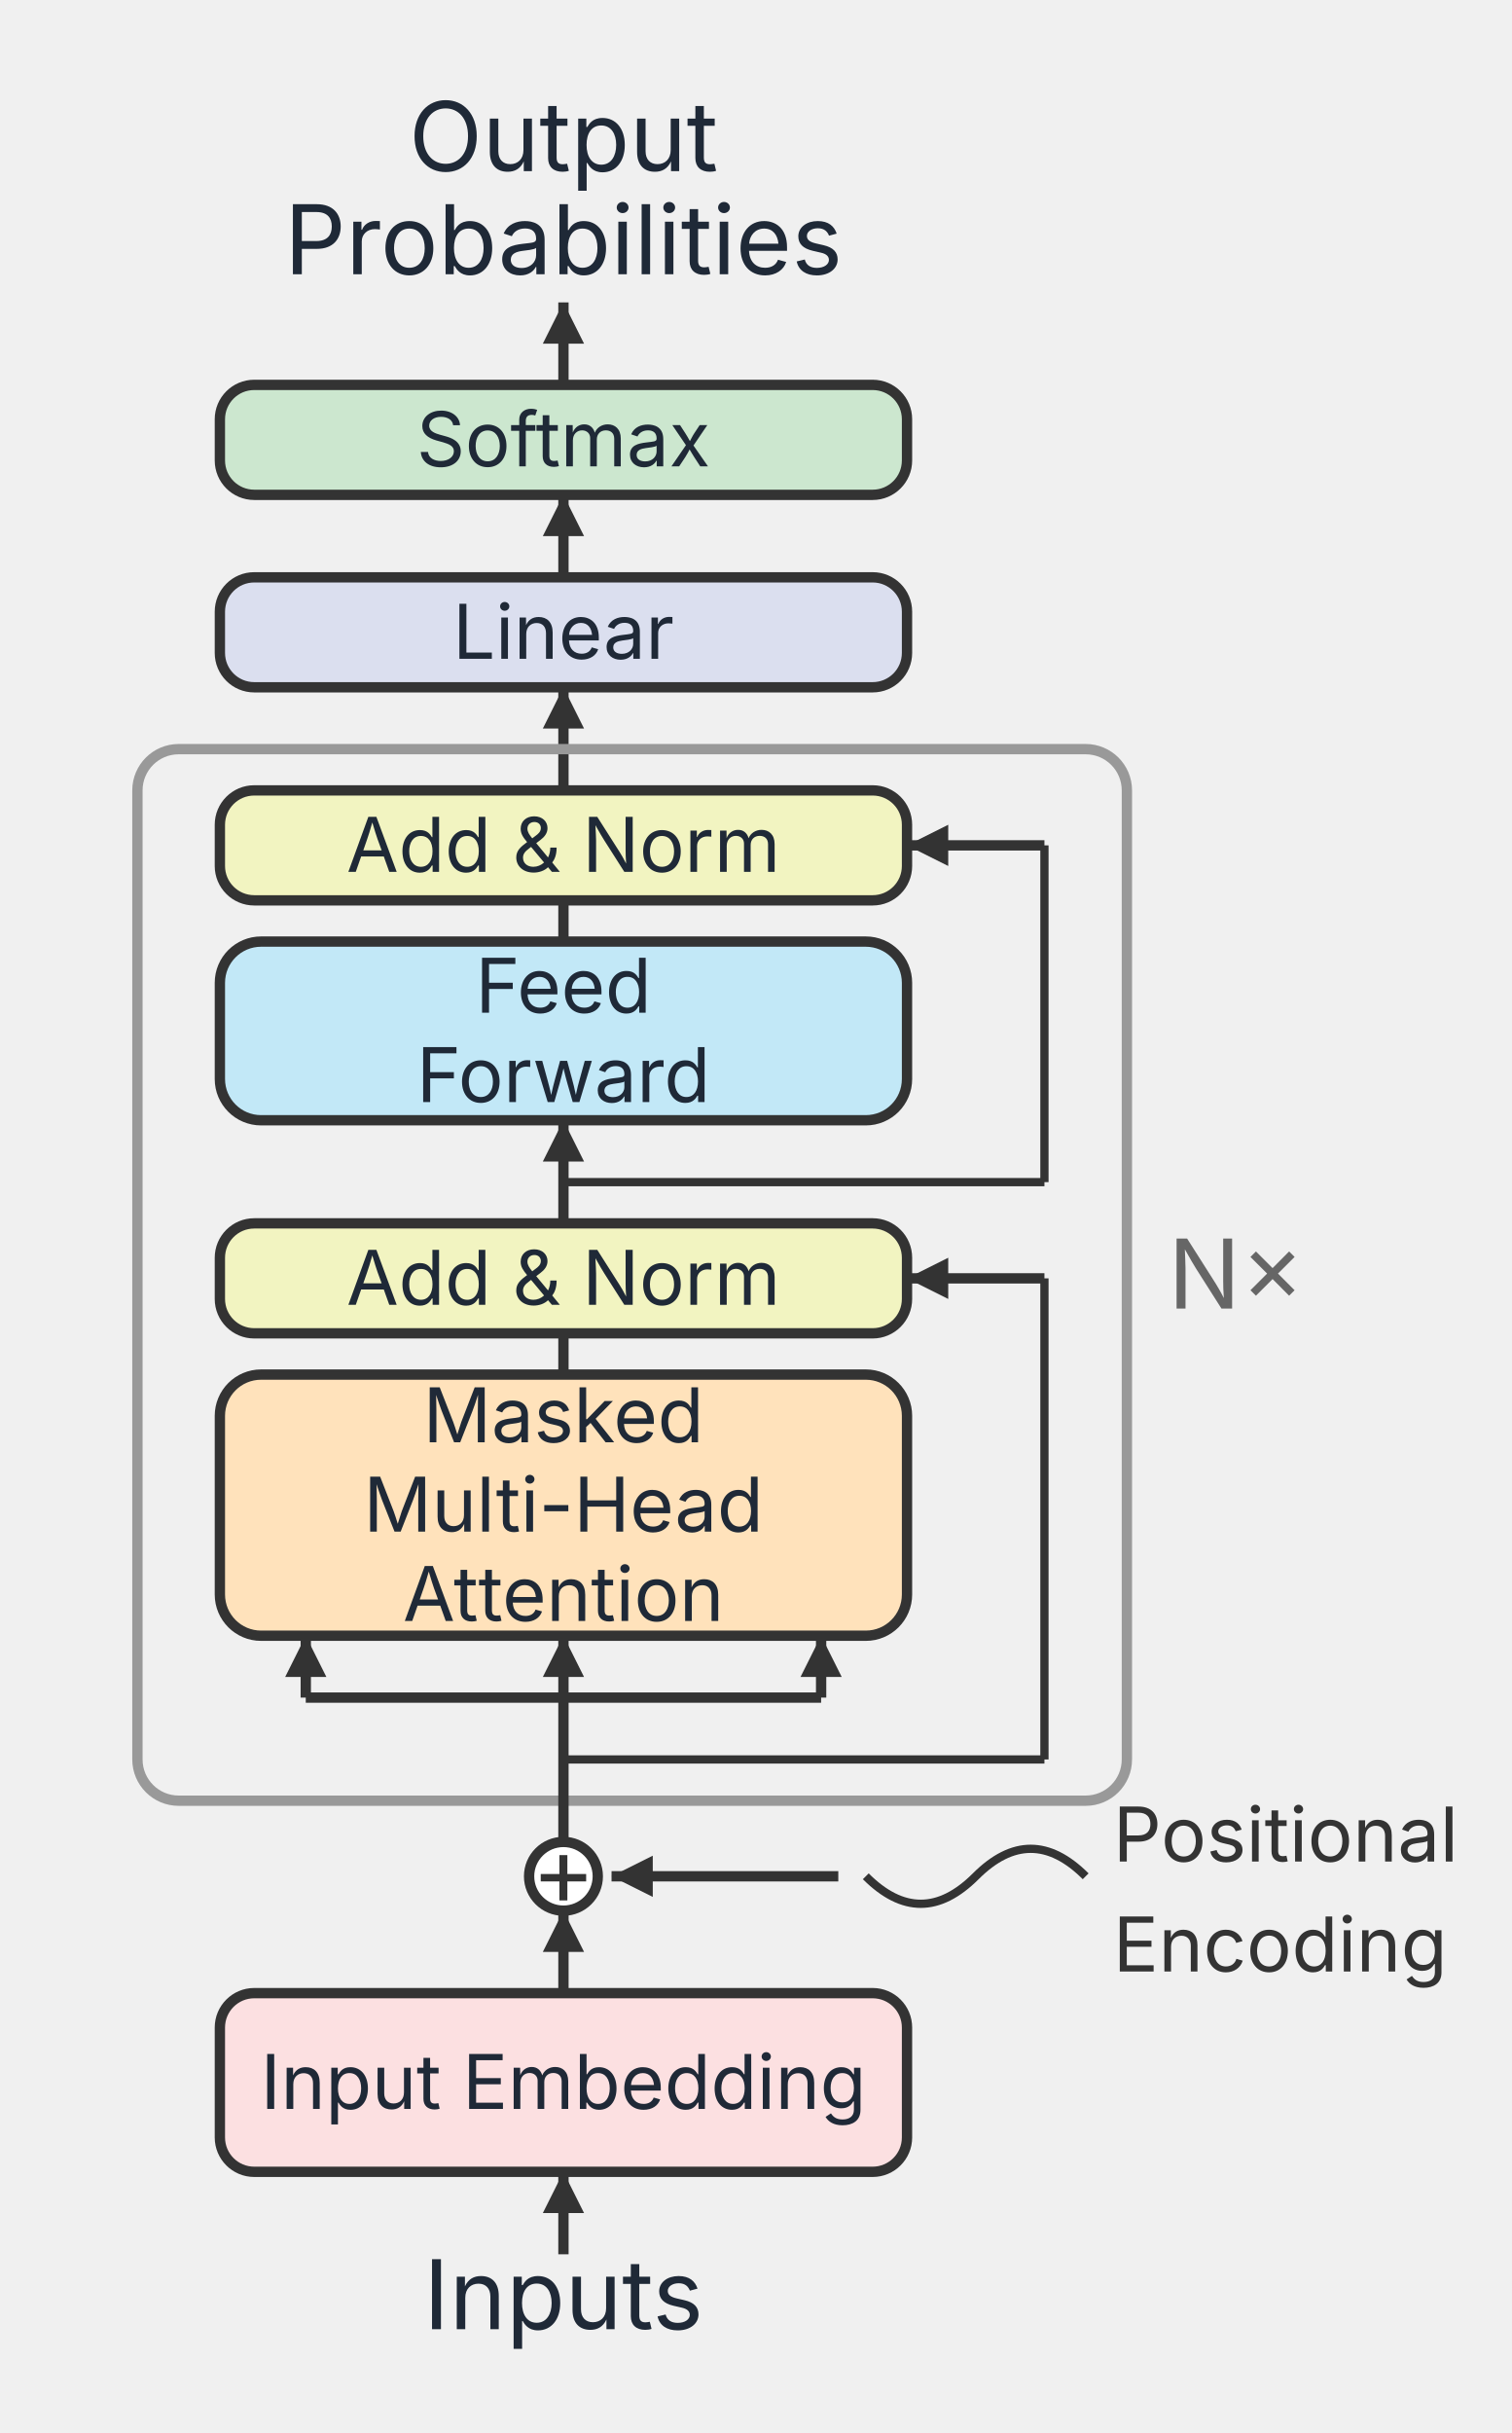
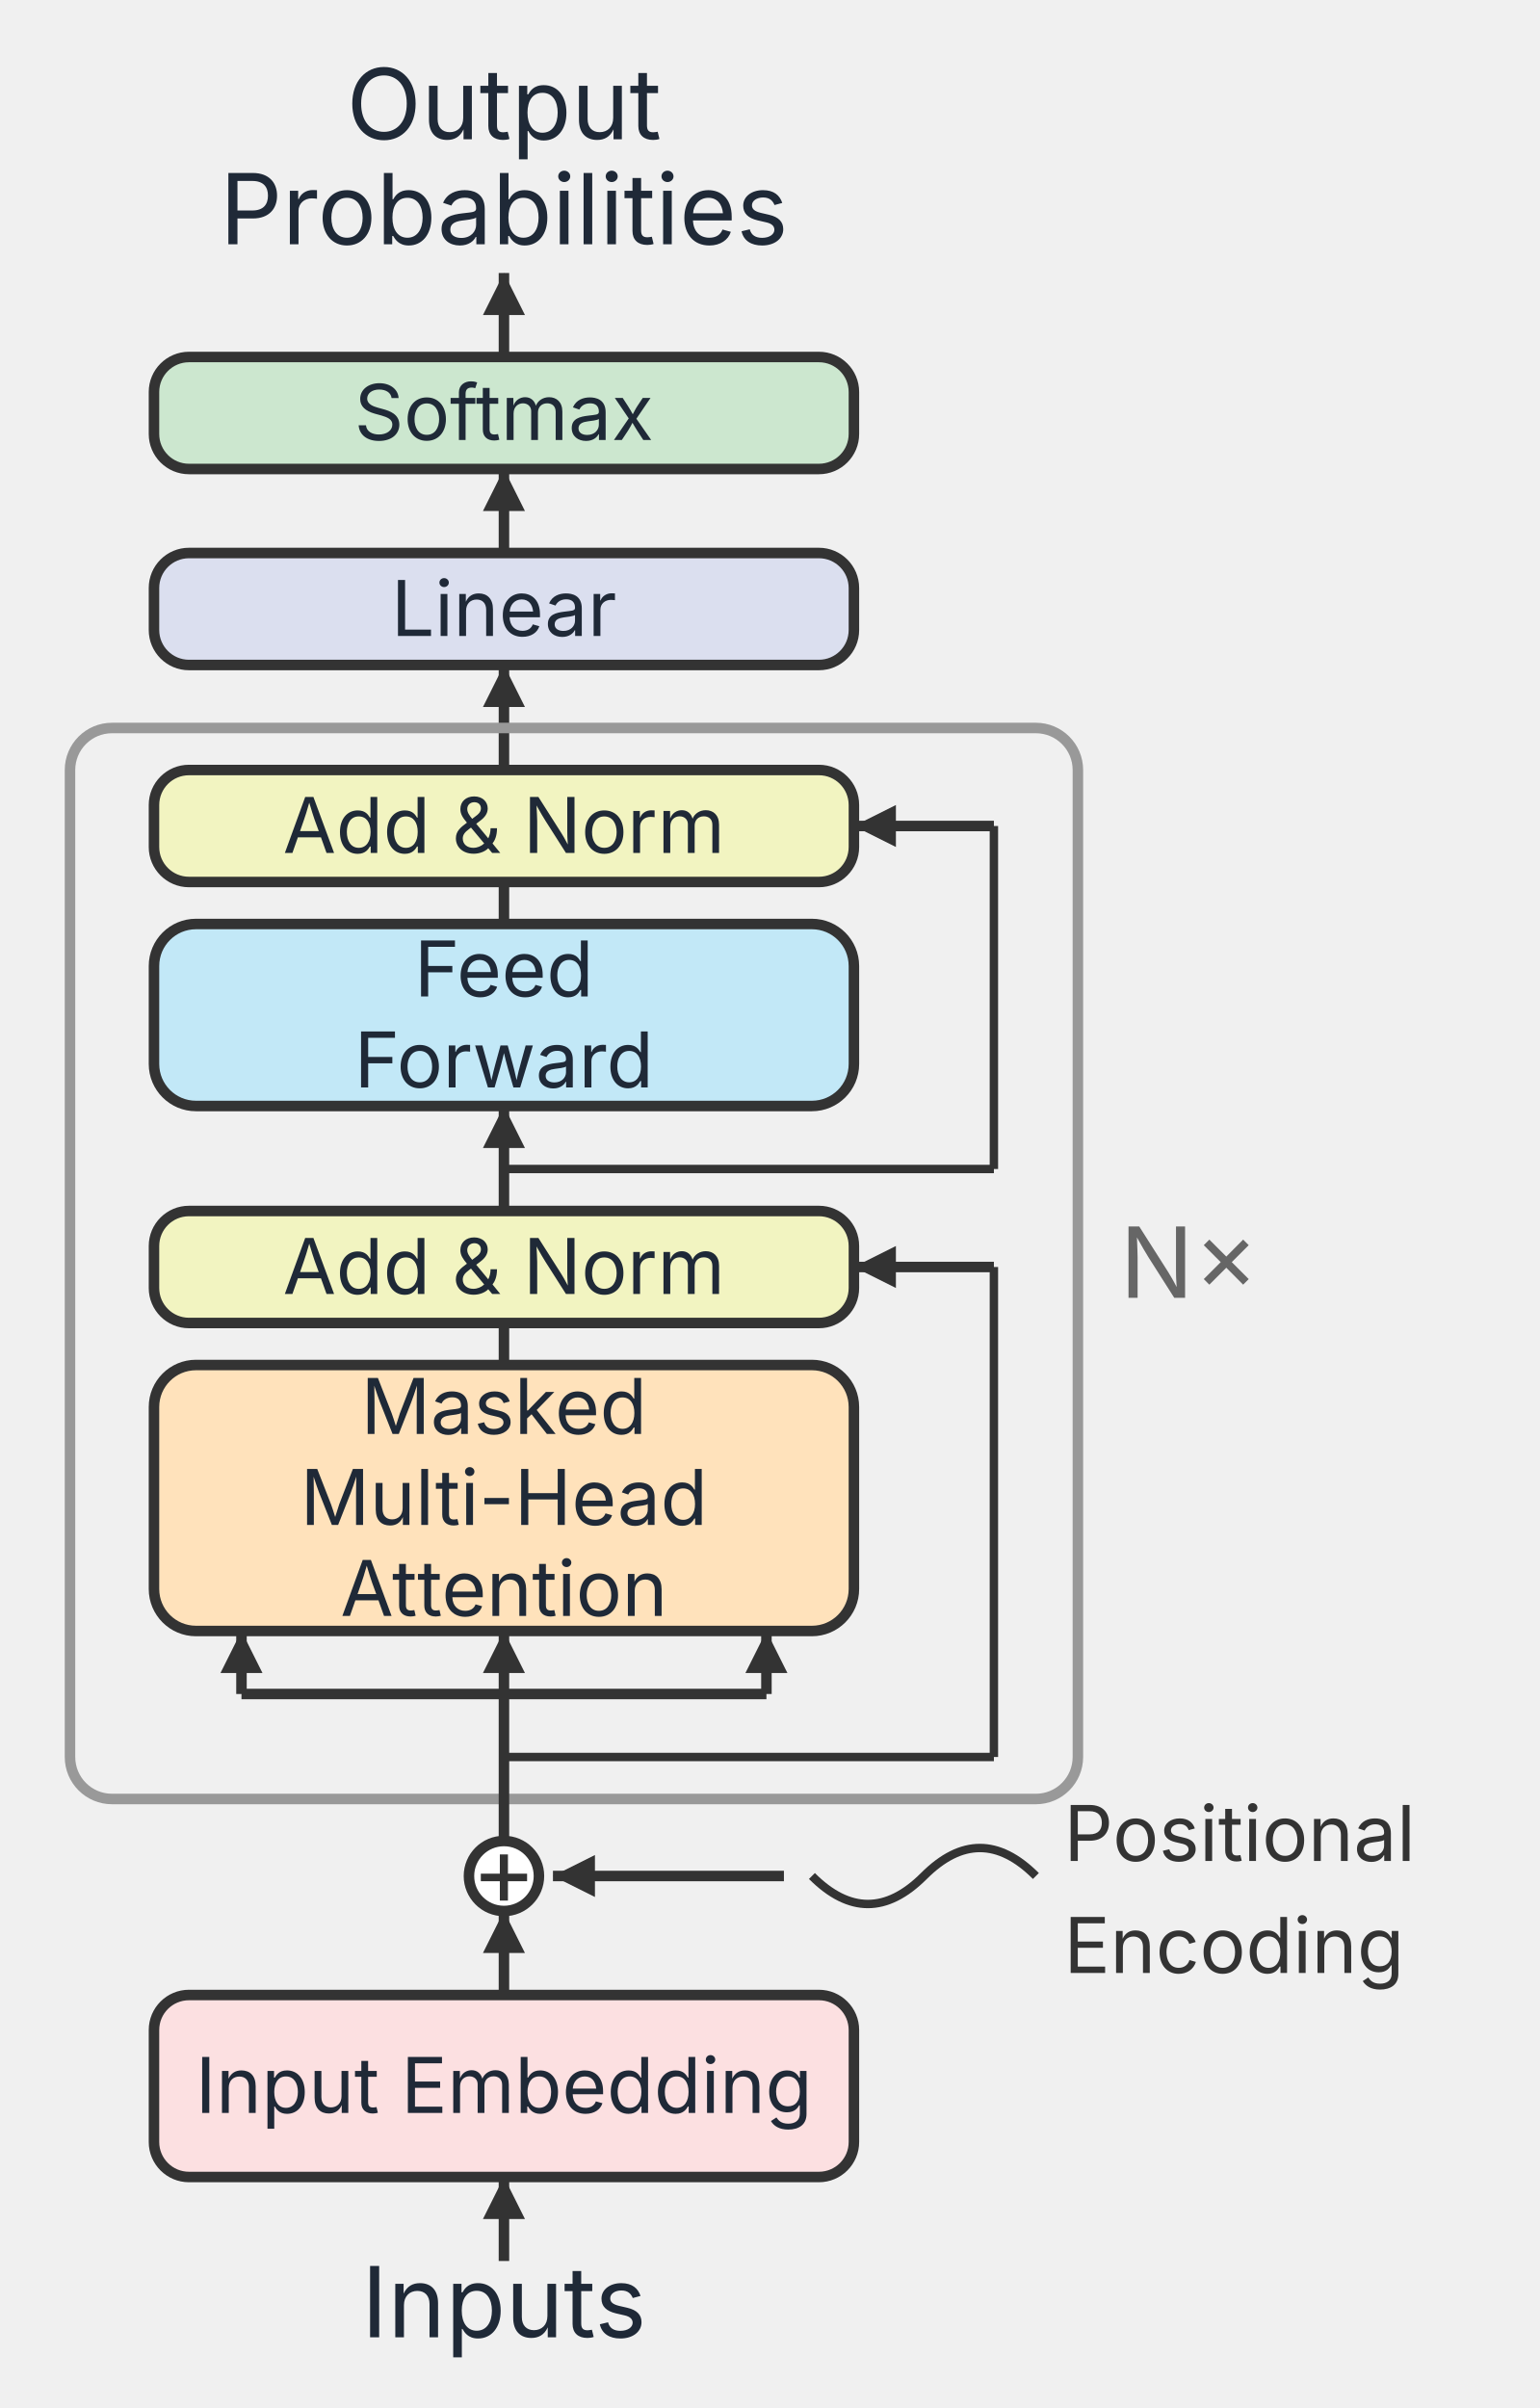
- <svg xmlns="http://www.w3.org/2000/svg" baseProfile="full" height="354.0px" version="1.1" viewBox="0 0 220 354.0" width="220px">
+ <svg xmlns="http://www.w3.org/2000/svg" baseProfile="full" height="344.0px" version="1.1" viewBox="0 0 220 344.0" width="220px">
  <defs>
    <marker id="arrowhead" markerHeight="4" markerWidth="4" orient="auto" refX="4" refY="2.0">
      <polygon fill="#374151" points="0,0 4,2.0 0,4" />
    </marker>
    <marker id="arrowhead_333333" markerHeight="4" markerWidth="4" orient="auto" refX="4" refY="2.0">
      <polygon fill="#333333" points="0,0 4,2.0 0,4" />
    </marker>
  </defs>
-   <text dy="0.35em" fill="#1F2937" font-family="Inter, Segoe UI, Helvetica, Arial, sans-serif" font-size="14px" text-anchor="middle" x="82.0" y="20">Output</text>
-   <text dy="0.35em" fill="#1F2937" font-family="Inter, Segoe UI, Helvetica, Arial, sans-serif" font-size="14px" text-anchor="middle" x="82.0" y="35">Probabilities</text>
-   <line marker-end="url(#arrowhead_333333)" stroke="#333333" stroke-width="1.5" x1="82.0" x2="82.0" y1="56" y2="44" />
-   <rect fill="#cce7cf" height="16" rx="5" ry="5" stroke="#333333" stroke-width="1.5" width="100" x="32.0" y="56" />
-   <text dy="0.35em" fill="#1F2937" font-family="Inter, Segoe UI, Helvetica, Arial, sans-serif" font-size="11px" text-anchor="middle" x="82.0" y="64.0">Softmax</text>
-   <line marker-end="url(#arrowhead_333333)" stroke="#333333" stroke-width="1.5" x1="82.0" x2="82.0" y1="84" y2="72" />
-   <rect fill="#dbdfef" height="16" rx="5" ry="5" stroke="#333333" stroke-width="1.5" width="100" x="32.0" y="84" />
-   <text dy="0.35em" fill="#1F2937" font-family="Inter, Segoe UI, Helvetica, Arial, sans-serif" font-size="11px" text-anchor="middle" x="82.0" y="92.0">Linear</text>
-   <line marker-end="url(#arrowhead_333333)" stroke="#333333" stroke-width="1.5" x1="82.0" x2="82.0" y1="115.0" y2="100" />
-   <rect fill="#f2f4c1" height="16" rx="5" ry="5" stroke="#333333" stroke-width="1.5" width="100" x="32.0" y="115.0" />
-   <text dy="0.35em" fill="#1F2937" font-family="Inter, Segoe UI, Helvetica, Arial, sans-serif" font-size="11px" text-anchor="middle" x="82.0" y="123.0">Add &amp; Norm</text>
-   <line stroke="#333333" stroke-width="1.5" x1="82.0" x2="82.0" y1="137.0" y2="131.0" />
-   <rect fill="#c2e8f7" height="26" rx="6" ry="6" stroke="#333333" stroke-width="1.5" width="100" x="32.0" y="137.0" />
-   <text dy="0.35em" fill="#1F2937" font-family="Inter, Segoe UI, Helvetica, Arial, sans-serif" font-size="11px" text-anchor="middle" x="82.0" y="143.5">Feed</text>
-   <text dy="0.35em" fill="#1F2937" font-family="Inter, Segoe UI, Helvetica, Arial, sans-serif" font-size="11px" text-anchor="middle" x="82.0" y="156.5">Forward</text>
-   <line stroke="#333333" stroke-width="1.2" x1="82.0" x2="152.0" y1="172.0" y2="172.0" />
-   <line stroke="#333333" stroke-width="1.2" x1="152.0" x2="152.0" y1="172.0" y2="123.0" />
-   <line marker-end="url(#arrowhead_333333)" stroke="#333333" stroke-width="1.5" x1="152.0" x2="132.0" y1="123.0" y2="123.0" />
-   <line marker-end="url(#arrowhead_333333)" stroke="#333333" stroke-width="1.5" x1="82.0" x2="82.0" y1="178.0" y2="163.0" />
-   <rect fill="#f2f4c1" height="16" rx="5" ry="5" stroke="#333333" stroke-width="1.5" width="100" x="32.0" y="178.0" />
-   <text dy="0.35em" fill="#1F2937" font-family="Inter, Segoe UI, Helvetica, Arial, sans-serif" font-size="11px" text-anchor="middle" x="82.0" y="186.0">Add &amp; Norm</text>
-   <line stroke="#333333" stroke-width="1.5" x1="82.0" x2="82.0" y1="200.0" y2="194.0" />
-   <rect fill="#ffe2bb" height="38" rx="6" ry="6" stroke="#333333" stroke-width="1.5" width="100" x="32.0" y="200.0" />
-   <text dy="0.35em" fill="#1F2937" font-family="Inter, Segoe UI, Helvetica, Arial, sans-serif" font-size="11px" text-anchor="middle" x="82.0" y="206.0">Masked</text>
-   <text dy="0.35em" fill="#1F2937" font-family="Inter, Segoe UI, Helvetica, Arial, sans-serif" font-size="11px" text-anchor="middle" x="82.0" y="219.0">Multi-Head</text>
-   <text dy="0.35em" fill="#1F2937" font-family="Inter, Segoe UI, Helvetica, Arial, sans-serif" font-size="11px" text-anchor="middle" x="82.0" y="232.0">Attention</text>
-   <line stroke="#333333" stroke-width="1.5" x1="82.0" x2="44.5" y1="247.0" y2="247.0" />
-   <line stroke="#333333" stroke-width="1.5" x1="82.0" x2="119.5" y1="247.0" y2="247.0" />
-   <line marker-end="url(#arrowhead_333333)" stroke="#333333" stroke-width="1.5" x1="44.5" x2="44.5" y1="247.0" y2="238.0" />
-   <line marker-end="url(#arrowhead_333333)" stroke="#333333" stroke-width="1.5" x1="119.5" x2="119.5" y1="247.0" y2="238.0" />
-   <line stroke="#333333" stroke-width="1.2" x1="82.0" x2="152.0" y1="256.0" y2="256.0" />
-   <line stroke="#333333" stroke-width="1.2" x1="152.0" x2="152.0" y1="256.0" y2="186.0" />
-   <line marker-end="url(#arrowhead_333333)" stroke="#333333" stroke-width="1.5" x1="152.0" x2="132.0" y1="186.0" y2="186.0" />
-   <rect fill="none" height="153.0" rx="6" stroke="#999" stroke-width="1.5" width="144" x="20.0" y="109.0" />
-   <text dy="0.35em" fill="#666666" font-family="Inter, Segoe UI, Helvetica, Arial, sans-serif" font-size="14px" text-anchor="start" x="170.0" y="185.5">N×</text>
-   <line marker-end="url(#arrowhead_333333)" stroke="#333333" stroke-width="1.5" x1="82.0" x2="82.0" y1="268.0" y2="238.0" />
-   <circle cx="82.0" cy="273.0" fill="white" r="5" stroke="#333333" stroke-width="1.5" />
-   <text dy="0.3em" fill="#333333" font-family="Inter, Segoe UI, Helvetica, Arial, sans-serif" font-size="14px" text-anchor="middle" x="82.0" y="273.0">+</text>
-   <text dy="0.35em" fill="#333333" font-family="Inter, Segoe UI, Helvetica, Arial, sans-serif" font-size="11px" text-anchor="start" x="162.0" y="267.0">Positional</text>
-   <text dy="0.35em" fill="#333333" font-family="Inter, Segoe UI, Helvetica, Arial, sans-serif" font-size="11px" text-anchor="start" x="162.0" y="283.0">Encoding</text>
-   <path d="M158.0,273.0 q-8,-8 -16,0 q-8,8 -16,0" fill="none" stroke="#333333" stroke-width="1.2" />
-   <line marker-end="url(#arrowhead_333333)" stroke="#333333" stroke-width="1.5" x1="122.0" x2="89.0" y1="273.0" y2="273.0" />
-   <line marker-end="url(#arrowhead_333333)" stroke="#333333" stroke-width="1.5" x1="82.0" x2="82.0" y1="290.0" y2="278.0" />
-   <rect fill="#fce0e1" height="26" rx="5" ry="5" stroke="#333333" stroke-width="1.5" width="100" x="32.0" y="290.0" />
-   <text dy="0.35em" fill="#1F2937" font-family="Inter, Segoe UI, Helvetica, Arial, sans-serif" font-size="11px" text-anchor="middle" x="82.0" y="303.0">Input Embedding</text>
-   <line marker-end="url(#arrowhead_333333)" stroke="#333333" stroke-width="1.5" x1="82.0" x2="82.0" y1="328.0" y2="316.0" />
-   <text dy="0.35em" fill="#1F2937" font-family="Inter, Segoe UI, Helvetica, Arial, sans-serif" font-size="14px" text-anchor="middle" x="82.0" y="334.0">Inputs</text>
+   <text dy="0.35em" fill="#1F2937" font-family="Inter, Segoe UI, Helvetica, Arial, sans-serif" font-size="14px" text-anchor="middle" x="72.0" y="15">Output</text>
+   <text dy="0.35em" fill="#1F2937" font-family="Inter, Segoe UI, Helvetica, Arial, sans-serif" font-size="14px" text-anchor="middle" x="72.0" y="30">Probabilities</text>
+   <line marker-end="url(#arrowhead_333333)" stroke="#333333" stroke-width="1.5" x1="72.0" x2="72.0" y1="51" y2="39" />
+   <rect fill="#cce7cf" height="16" rx="5" ry="5" stroke="#333333" stroke-width="1.5" width="100" x="22.0" y="51" />
+   <text dy="0.35em" fill="#1F2937" font-family="Inter, Segoe UI, Helvetica, Arial, sans-serif" font-size="11px" text-anchor="middle" x="72.0" y="59.0">Softmax</text>
+   <line marker-end="url(#arrowhead_333333)" stroke="#333333" stroke-width="1.5" x1="72.0" x2="72.0" y1="79" y2="67" />
+   <rect fill="#dbdfef" height="16" rx="5" ry="5" stroke="#333333" stroke-width="1.5" width="100" x="22.0" y="79" />
+   <text dy="0.35em" fill="#1F2937" font-family="Inter, Segoe UI, Helvetica, Arial, sans-serif" font-size="11px" text-anchor="middle" x="72.0" y="87.0">Linear</text>
+   <line marker-end="url(#arrowhead_333333)" stroke="#333333" stroke-width="1.5" x1="72.0" x2="72.0" y1="110.0" y2="95" />
+   <rect fill="#f2f4c1" height="16" rx="5" ry="5" stroke="#333333" stroke-width="1.5" width="100" x="22.0" y="110.0" />
+   <text dy="0.35em" fill="#1F2937" font-family="Inter, Segoe UI, Helvetica, Arial, sans-serif" font-size="11px" text-anchor="middle" x="72.0" y="118.0">Add &amp; Norm</text>
+   <line stroke="#333333" stroke-width="1.5" x1="72.0" x2="72.0" y1="132.0" y2="126.0" />
+   <rect fill="#c2e8f7" height="26" rx="6" ry="6" stroke="#333333" stroke-width="1.5" width="100" x="22.0" y="132.0" />
+   <text dy="0.35em" fill="#1F2937" font-family="Inter, Segoe UI, Helvetica, Arial, sans-serif" font-size="11px" text-anchor="middle" x="72.0" y="138.5">Feed</text>
+   <text dy="0.35em" fill="#1F2937" font-family="Inter, Segoe UI, Helvetica, Arial, sans-serif" font-size="11px" text-anchor="middle" x="72.0" y="151.5">Forward</text>
+   <line stroke="#333333" stroke-width="1.2" x1="72.0" x2="142.0" y1="167.0" y2="167.0" />
+   <line stroke="#333333" stroke-width="1.2" x1="142.0" x2="142.0" y1="167.0" y2="118.0" />
+   <line marker-end="url(#arrowhead_333333)" stroke="#333333" stroke-width="1.5" x1="142.0" x2="122.0" y1="118.0" y2="118.0" />
+   <line marker-end="url(#arrowhead_333333)" stroke="#333333" stroke-width="1.5" x1="72.0" x2="72.0" y1="173.0" y2="158.0" />
+   <rect fill="#f2f4c1" height="16" rx="5" ry="5" stroke="#333333" stroke-width="1.5" width="100" x="22.0" y="173.0" />
+   <text dy="0.35em" fill="#1F2937" font-family="Inter, Segoe UI, Helvetica, Arial, sans-serif" font-size="11px" text-anchor="middle" x="72.0" y="181.0">Add &amp; Norm</text>
+   <line stroke="#333333" stroke-width="1.5" x1="72.0" x2="72.0" y1="195.0" y2="189.0" />
+   <rect fill="#ffe2bb" height="38" rx="6" ry="6" stroke="#333333" stroke-width="1.5" width="100" x="22.0" y="195.0" />
+   <text dy="0.35em" fill="#1F2937" font-family="Inter, Segoe UI, Helvetica, Arial, sans-serif" font-size="11px" text-anchor="middle" x="72.0" y="201.0">Masked</text>
+   <text dy="0.35em" fill="#1F2937" font-family="Inter, Segoe UI, Helvetica, Arial, sans-serif" font-size="11px" text-anchor="middle" x="72.0" y="214.0">Multi-Head</text>
+   <text dy="0.35em" fill="#1F2937" font-family="Inter, Segoe UI, Helvetica, Arial, sans-serif" font-size="11px" text-anchor="middle" x="72.0" y="227.0">Attention</text>
+   <line stroke="#333333" stroke-width="1.5" x1="72.0" x2="34.5" y1="242.0" y2="242.0" />
+   <line stroke="#333333" stroke-width="1.5" x1="72.0" x2="109.5" y1="242.0" y2="242.0" />
+   <line marker-end="url(#arrowhead_333333)" stroke="#333333" stroke-width="1.5" x1="34.5" x2="34.5" y1="242.0" y2="233.0" />
+   <line marker-end="url(#arrowhead_333333)" stroke="#333333" stroke-width="1.5" x1="109.5" x2="109.5" y1="242.0" y2="233.0" />
+   <line stroke="#333333" stroke-width="1.2" x1="72.0" x2="142.0" y1="251.0" y2="251.0" />
+   <line stroke="#333333" stroke-width="1.2" x1="142.0" x2="142.0" y1="251.0" y2="181.0" />
+   <line marker-end="url(#arrowhead_333333)" stroke="#333333" stroke-width="1.5" x1="142.0" x2="122.0" y1="181.0" y2="181.0" />
+   <rect fill="none" height="153.0" rx="6" stroke="#999" stroke-width="1.5" width="144" x="10.0" y="104.0" />
+   <text dy="0.35em" fill="#666666" font-family="Inter, Segoe UI, Helvetica, Arial, sans-serif" font-size="14px" text-anchor="start" x="160.0" y="180.5">N×</text>
+   <line marker-end="url(#arrowhead_333333)" stroke="#333333" stroke-width="1.5" x1="72.0" x2="72.0" y1="263.0" y2="233.0" />
+   <circle cx="72.0" cy="268.0" fill="white" r="5" stroke="#333333" stroke-width="1.5" />
+   <text dy="0.3em" fill="#333333" font-family="Inter, Segoe UI, Helvetica, Arial, sans-serif" font-size="14px" text-anchor="middle" x="72.0" y="268.0">+</text>
+   <text dy="0.35em" fill="#333333" font-family="Inter, Segoe UI, Helvetica, Arial, sans-serif" font-size="11px" text-anchor="start" x="152.0" y="262.0">Positional</text>
+   <text dy="0.35em" fill="#333333" font-family="Inter, Segoe UI, Helvetica, Arial, sans-serif" font-size="11px" text-anchor="start" x="152.0" y="278.0">Encoding</text>
+   <path d="M148.0,268.0 q-8,-8 -16,0 q-8,8 -16,0" fill="none" stroke="#333333" stroke-width="1.2" />
+   <line marker-end="url(#arrowhead_333333)" stroke="#333333" stroke-width="1.5" x1="112.0" x2="79.0" y1="268.0" y2="268.0" />
+   <line marker-end="url(#arrowhead_333333)" stroke="#333333" stroke-width="1.5" x1="72.0" x2="72.0" y1="285.0" y2="273.0" />
+   <rect fill="#fce0e1" height="26" rx="5" ry="5" stroke="#333333" stroke-width="1.5" width="100" x="22.0" y="285.0" />
+   <text dy="0.35em" fill="#1F2937" font-family="Inter, Segoe UI, Helvetica, Arial, sans-serif" font-size="11px" text-anchor="middle" x="72.0" y="298.0">Input Embedding</text>
+   <line marker-end="url(#arrowhead_333333)" stroke="#333333" stroke-width="1.5" x1="72.0" x2="72.0" y1="323.0" y2="311.0" />
+   <text dy="0.35em" fill="#1F2937" font-family="Inter, Segoe UI, Helvetica, Arial, sans-serif" font-size="14px" text-anchor="middle" x="72.0" y="329.0">Inputs</text>
</svg>
